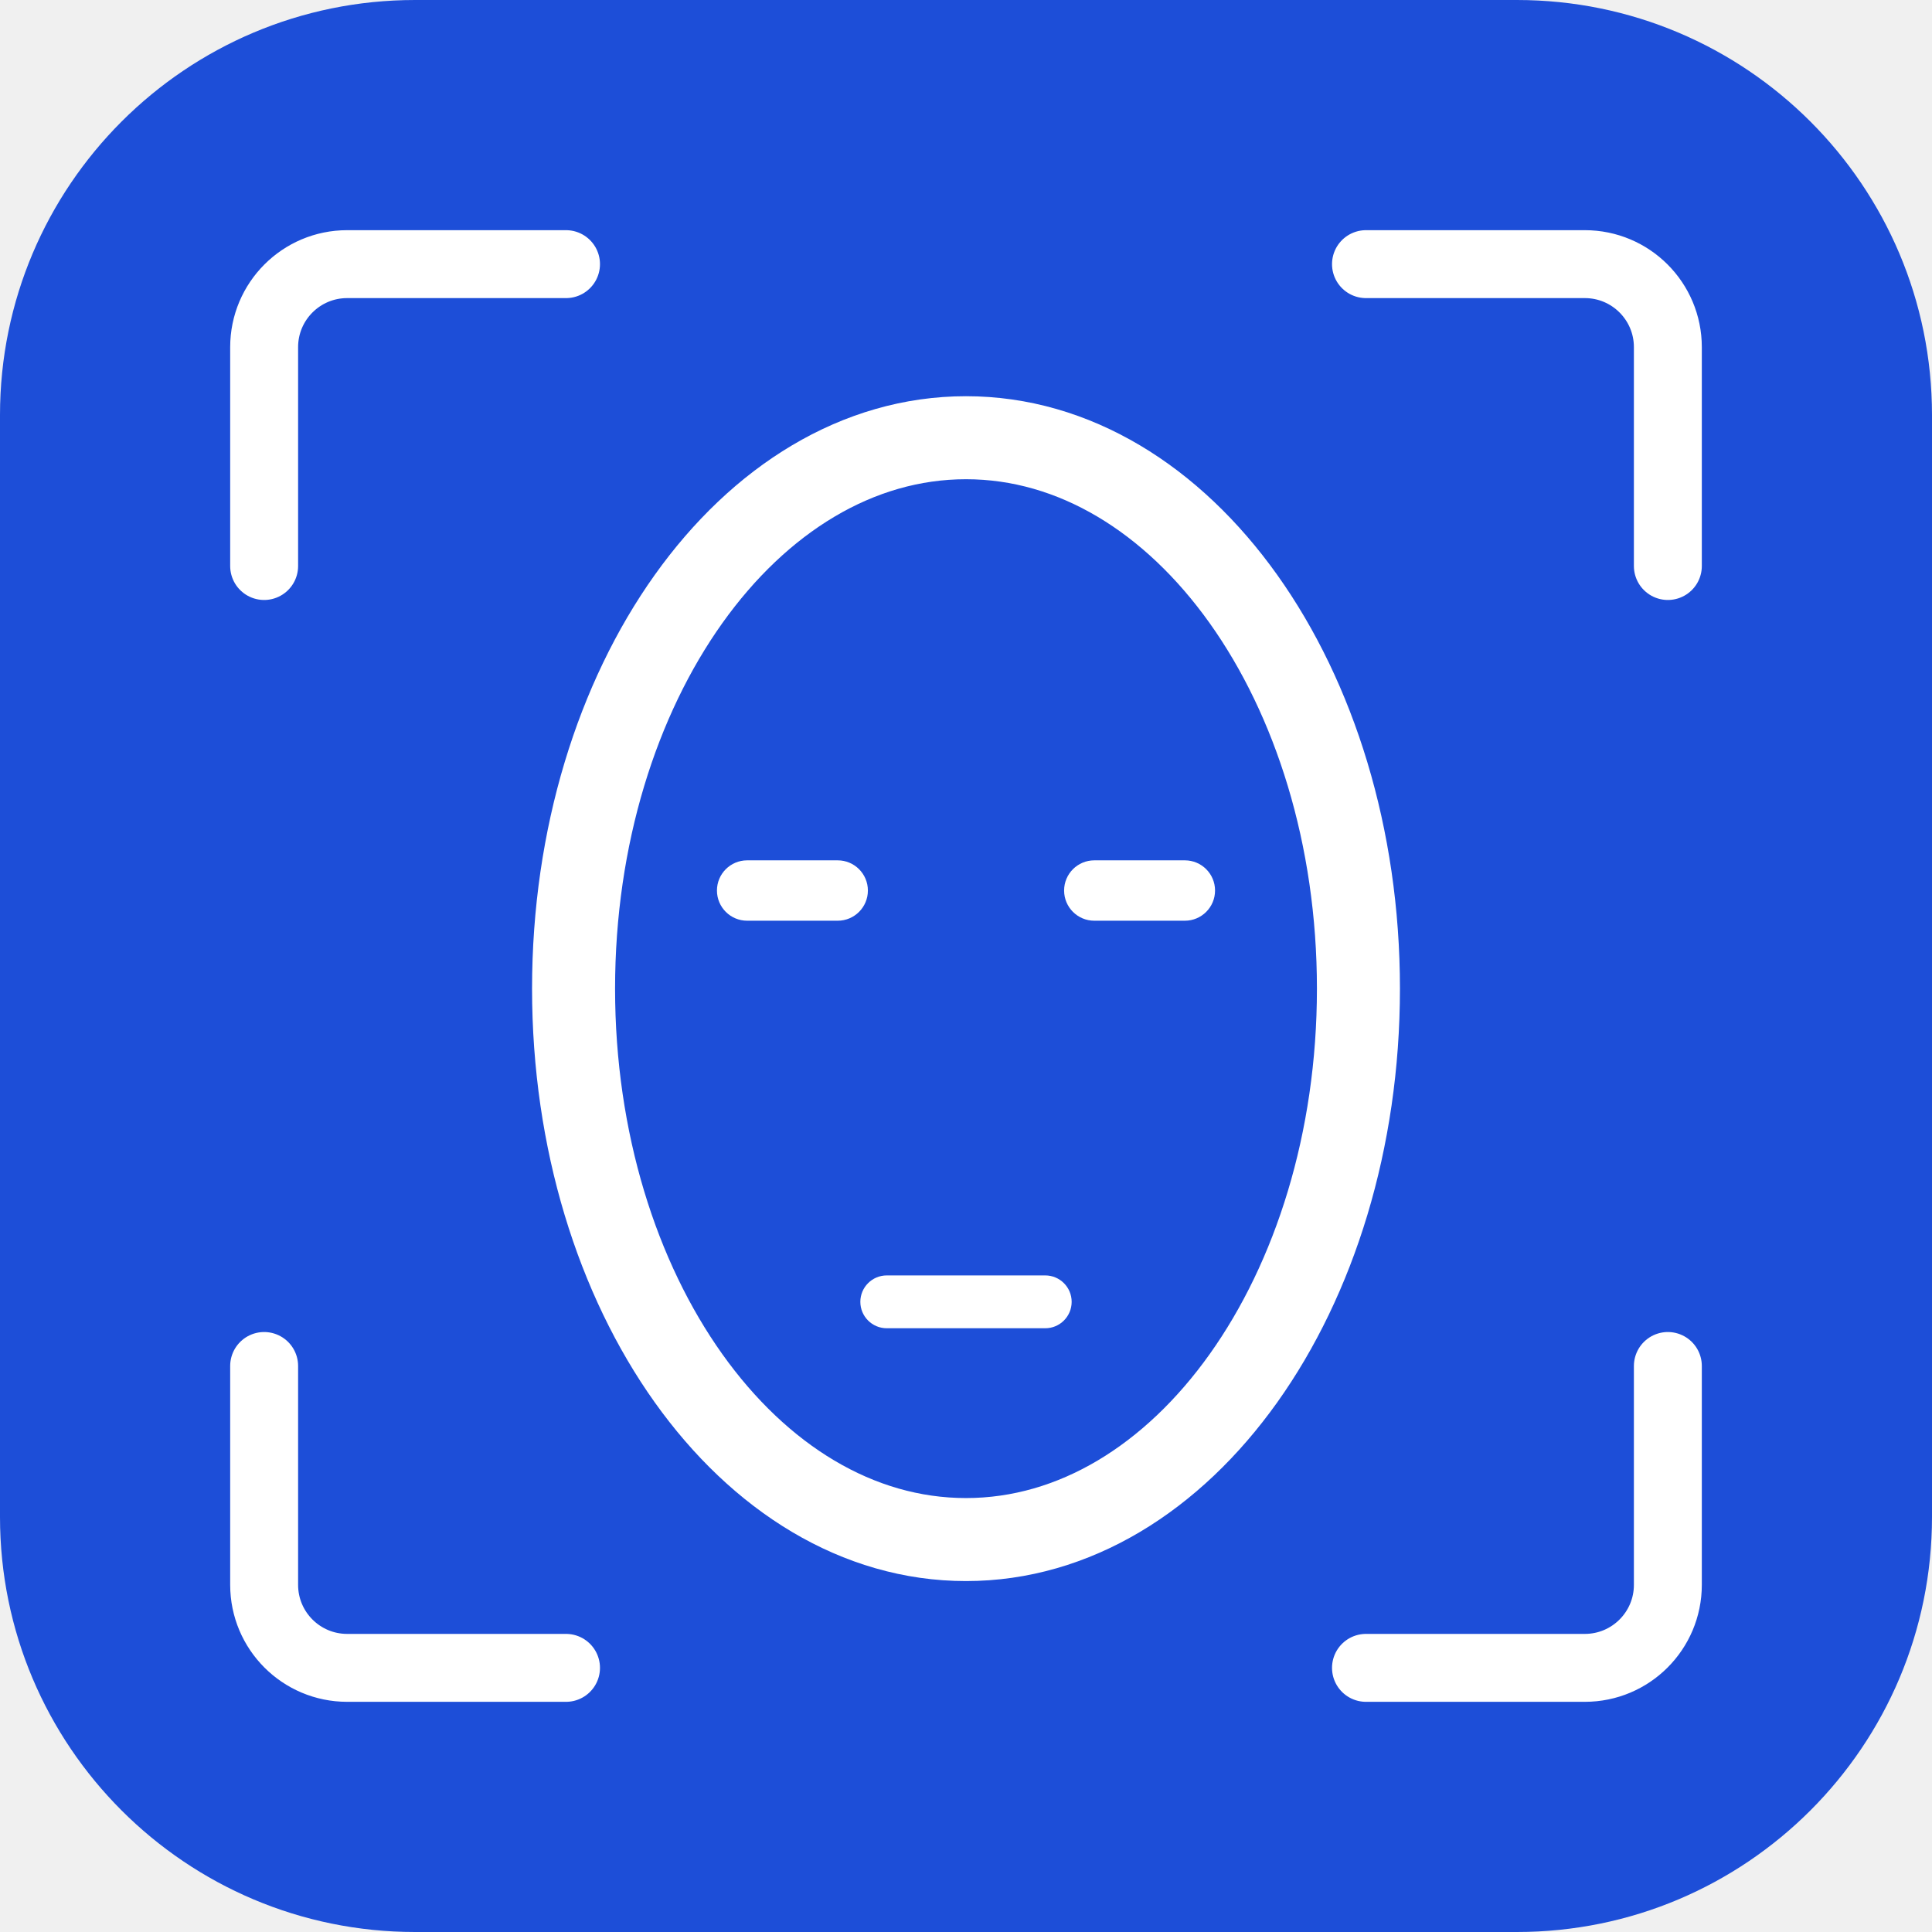
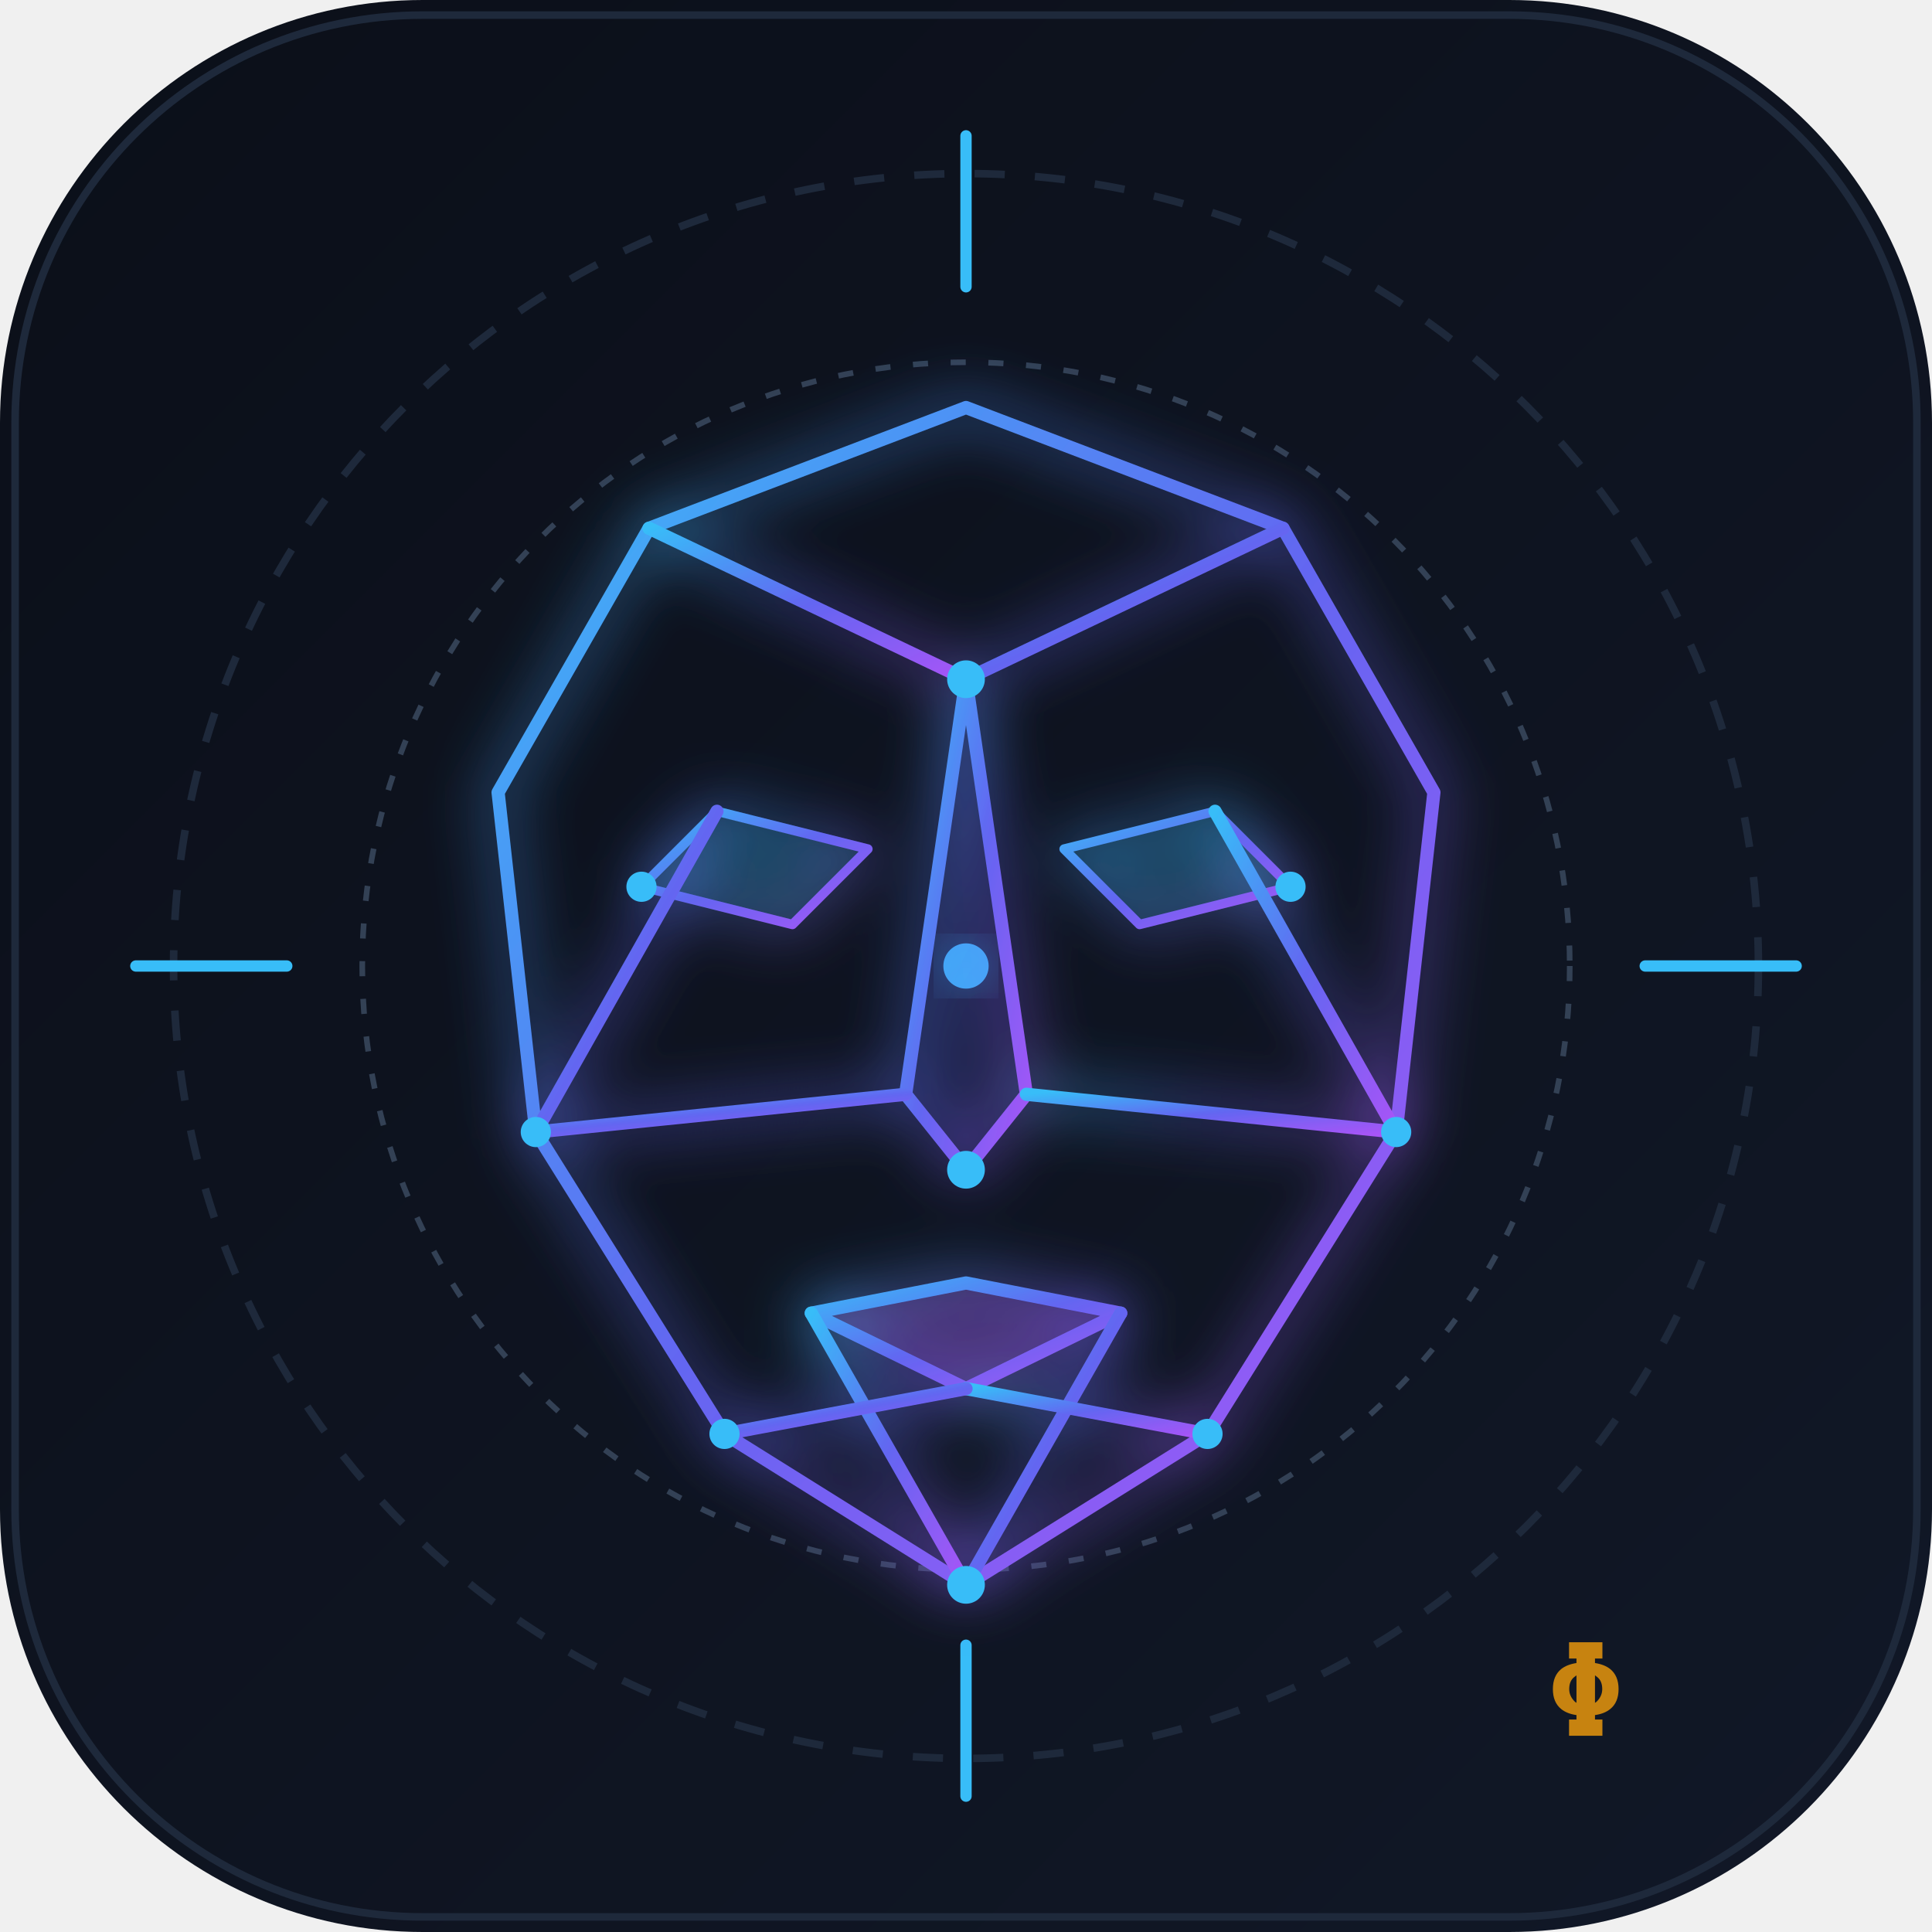
- <svg xmlns="http://www.w3.org/2000/svg" viewBox="0 0 512 512">
-   <rect width="512" height="512" rx="110" fill="#1d4ed8" />
-   <ellipse cx="256" cy="262" rx="104" ry="146" fill="none" stroke="#fff" stroke-width="22" />
-   <rect x="190" y="228" width="40" height="16" rx="8" fill="#fff" />
-   <rect x="282" y="228" width="40" height="16" rx="8" fill="#fff" />
-   <rect x="228" y="338" width="56" height="14" rx="7" fill="#fff" />
-   <path d="M70 150V92a22 22 0 0 1 22-22h58M442 150V92a22 22 0 0 0-22-22h-58M70 362v58a22 22 0 0 0 22 22h58M442 362v58a22 22 0 0 1-22 22h-58" fill="none" stroke="#fff" stroke-width="18" stroke-linecap="round" />
+ <svg xmlns="http://www.w3.org/2000/svg" viewBox="0 0 512 512" width="512" height="512">
+   <defs>
+     <linearGradient id="bg" x1="0%" y1="0%" x2="100%" y2="100%">
+       <stop offset="0%" stop-color="#0b0f19" />
+       <stop offset="100%" stop-color="#111827" />
+     </linearGradient>
+     <linearGradient id="glow" x1="0%" y1="0%" x2="100%" y2="100%">
+       <stop offset="0%" stop-color="#38bdf8" />
+       <stop offset="50%" stop-color="#6366f1" />
+       <stop offset="100%" stop-color="#a855f7" />
+     </linearGradient>
+     <filter id="neon" x="-20%" y="-20%" width="140%" height="140%">
+       <feGaussianBlur stdDeviation="8" result="blur" />
+       <feMerge>
+         <feMergeNode in="blur" />
+         <feMergeNode in="SourceGraphic" />
+       </feMerge>
+     </filter>
+   </defs>
+   <rect width="512" height="512" rx="112" fill="url(#bg)" />
+   <rect width="504" height="504" x="4" y="4" rx="108" fill="none" stroke="#1e293b" stroke-width="2" />
+   <circle cx="256" cy="256" r="210" fill="none" stroke="#1e293b" stroke-dasharray="8 8" stroke-width="2" />
+   <circle cx="256" cy="256" r="160" fill="none" stroke="#334155" stroke-dasharray="4 6" stroke-width="1.5" />
+   <circle cx="256" cy="256" r="6" fill="#38bdf8" filter="url(#neon)" />
+   <line x1="256" y1="36" x2="256" y2="76" stroke="#38bdf8" stroke-width="3" stroke-linecap="round" />
+   <line x1="256" y1="436" x2="256" y2="476" stroke="#38bdf8" stroke-width="3" stroke-linecap="round" />
+   <line x1="36" y1="256" x2="76" y2="256" stroke="#38bdf8" stroke-width="3" stroke-linecap="round" />
+   <line x1="436" y1="256" x2="476" y2="256" stroke="#38bdf8" stroke-width="3" stroke-linecap="round" />
+   <g filter="url(#neon)" stroke="url(#glow)" stroke-width="3.5" fill="none" stroke-linejoin="round" stroke-linecap="round">
+     <polygon points="256,108 340,140 380,210 370,300 320,380 256,420 192,380 142,300 132,210 172,140" />
+     <line x1="172" y1="140" x2="256" y2="180" />
+     <line x1="340" y1="140" x2="256" y2="180" />
+     <line x1="256" y1="108" x2="256" y2="180" />
+     <polygon points="190,215 230,225 210,245 170,235" fill="rgba(56, 189, 248, 0.15)" stroke-width="2.5" />
+     <polygon points="322,215 342,235 302,245 282,225" fill="rgba(56, 189, 248, 0.15)" stroke-width="2.5" />
+     <polygon points="256,180 240,290 256,310 272,290" fill="rgba(99, 102, 241, 0.1)" />
+     <line x1="256" y1="180" x2="256" y2="310" stroke-width="2" />
+     <line x1="142" y1="300" x2="240" y2="290" />
+     <line x1="370" y1="300" x2="272" y2="290" />
+     <line x1="190" y1="215" x2="142" y2="300" />
+     <line x1="322" y1="215" x2="370" y2="300" />
+     <polygon points="215,348 256,340 297,348 256,368" fill="rgba(168, 85, 247, 0.2)" />
+     <line x1="256" y1="310" x2="256" y2="340" />
+     <line x1="215" y1="348" x2="256" y2="420" />
+     <line x1="297" y1="348" x2="256" y2="420" />
+     <line x1="320" y1="380" x2="256" y2="368" />
+     <line x1="192" y1="380" x2="256" y2="368" />
+   </g>
+   <g fill="#38bdf8">
+     <circle cx="256" cy="180" r="5" />
+     <circle cx="256" cy="310" r="5" />
+     <circle cx="256" cy="420" r="5" />
+     <circle cx="170" cy="235" r="4" />
+     <circle cx="342" cy="235" r="4" />
+     <circle cx="142" cy="300" r="4" />
+     <circle cx="370" cy="300" r="4" />
+     <circle cx="192" cy="380" r="4" />
+     <circle cx="320" cy="380" r="4" />
+   </g>
+   <text x="410" y="460" font-family="monospace" font-size="34" font-weight="900" fill="#f59e0b" opacity="0.8">Φ</text>
</svg>
